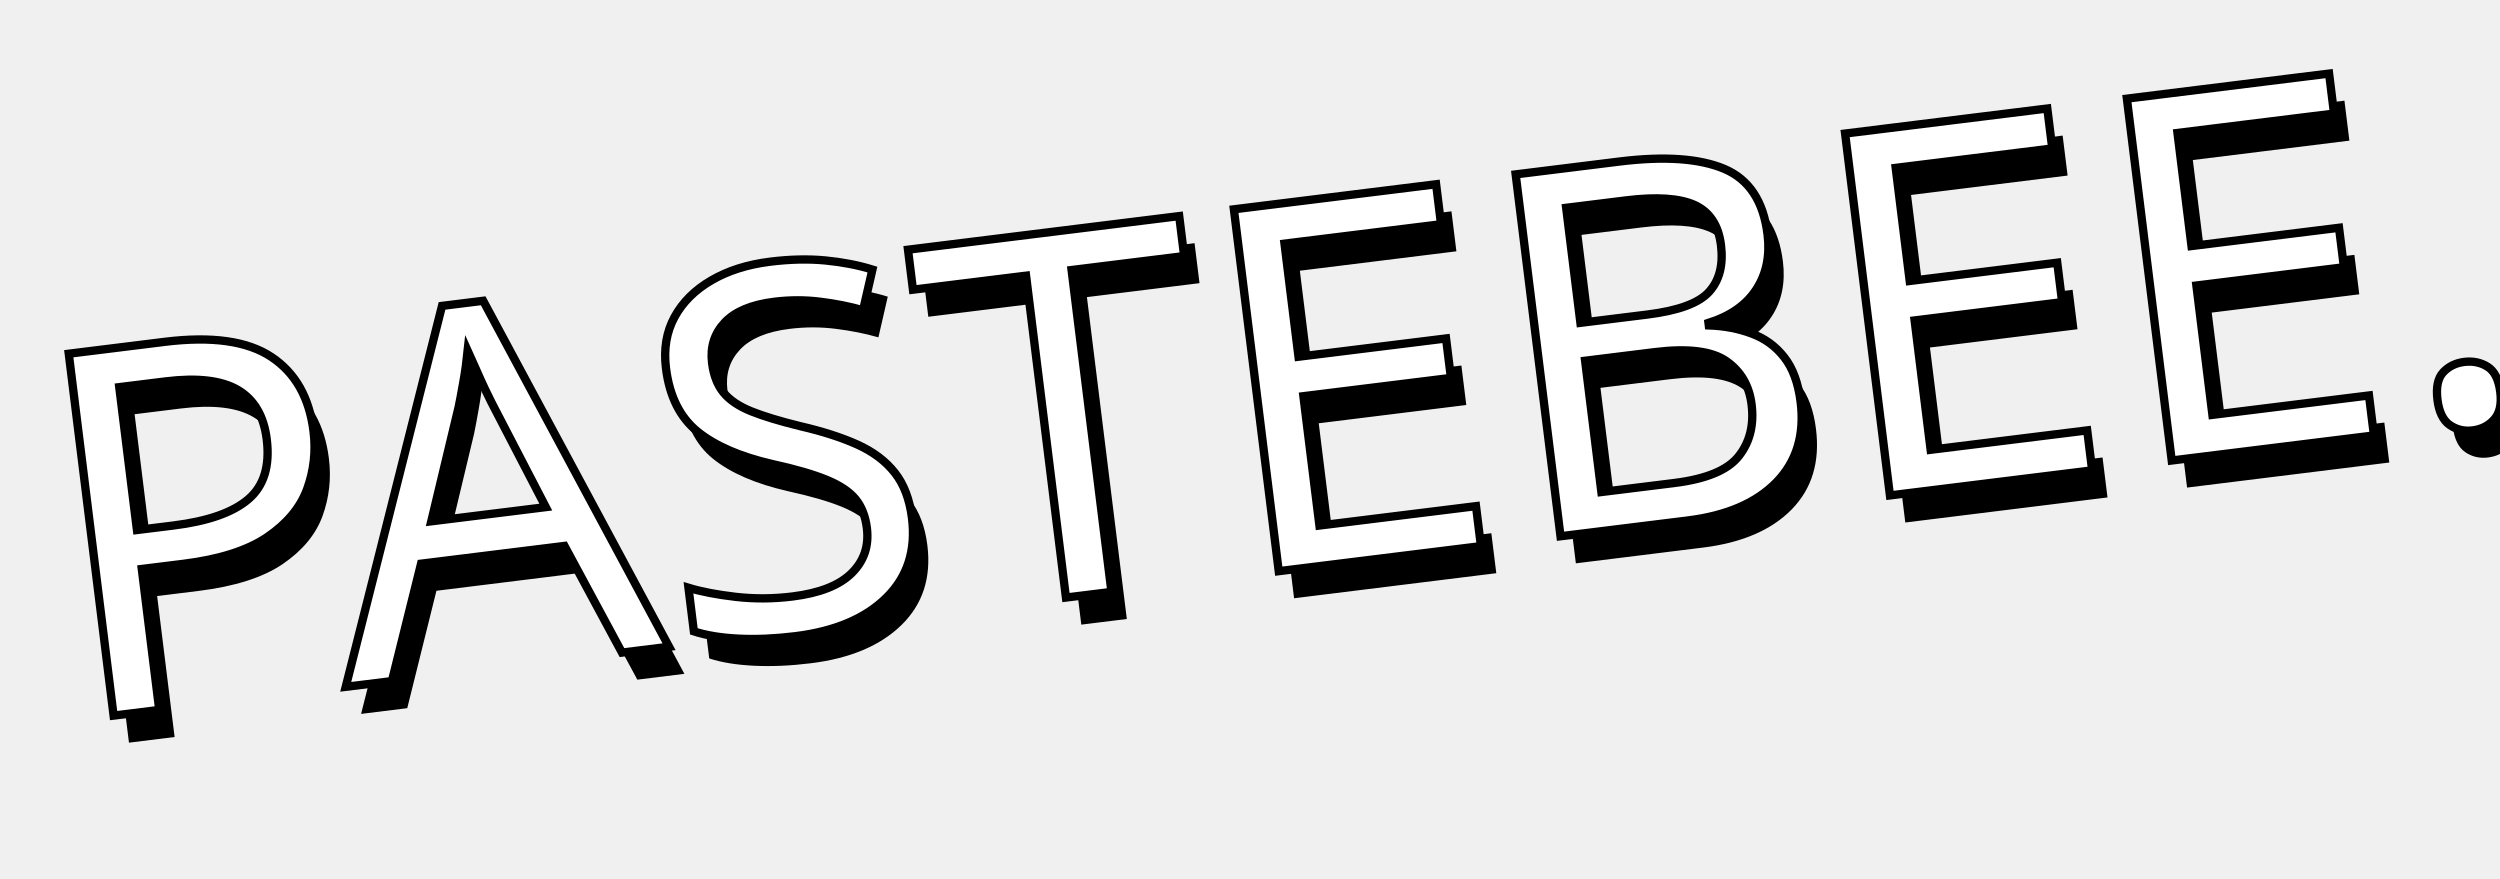
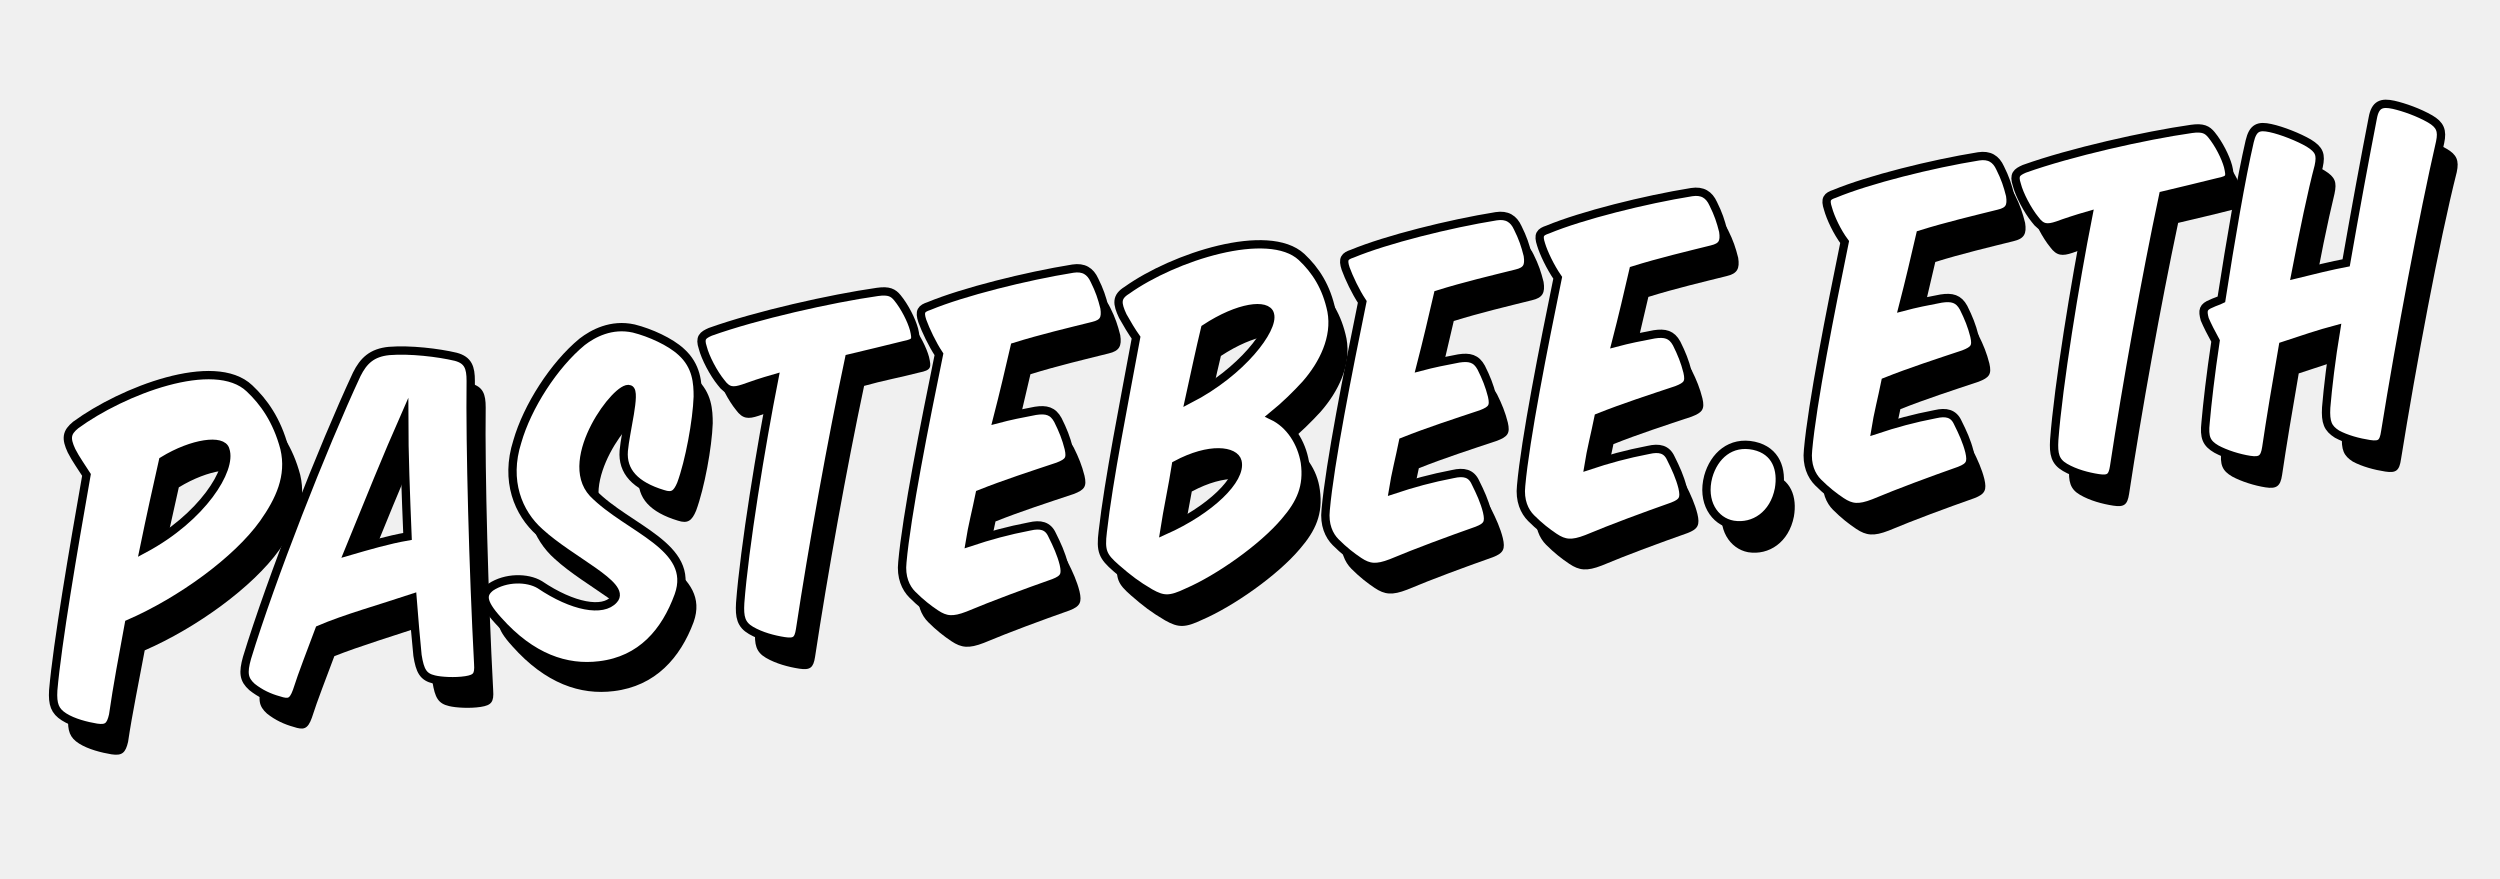
<svg xmlns="http://www.w3.org/2000/svg" version="1.1" id="Layer_1" x="0px" y="0px" viewBox="0 0 300.6 105.6" style="enable-background:new 0 0 300.6 105.6;" xml:space="preserve">
  <style type="text/css">
- 	.st0{fill:#F9B233;}
- 	.st1{fill:#FFFFFF;stroke:#000000;stroke-width:2;stroke-miterlimit:10;}
- 	.st2{fill:#FFFFFF;stroke:#000000;stroke-miterlimit:10;}
- 	.st3{fill:none;stroke:#000000;stroke-miterlimit:10;}
- 	.st4{fill:none;stroke:#000000;stroke-miterlimit:10;stroke-dasharray:5.012,5.012;}
- 	.st5{font-family:'HouseSlant-Regular';}
- 	.st6{font-size:61.404px;}
- 	.st7{stroke:#000000;stroke-miterlimit:10;}
+ 	.st0{enable-background:new    ;}
+ 	.st1{fill:#FFFFFF;}
+ 	.st2{fill:none;stroke:#000000;stroke-width:1;stroke-miterlimit:10;}
</style>
-   <text transform="matrix(0.9924 -0.123 0.123 0.9924 9.5978 90.0311)" class="st5 st6">PASTEBEE.ETH</text>
-   <text transform="matrix(0.9924 -0.123 0.123 0.9924 7.7518 86.7747)" class="st2 st5 st6">PASTEBEE.ETH</text>
+   <g class="st0">
+     <path d="M15.4,89.2c-0.3,1.3-0.7,1.7-2,1.5c-1.2-0.2-2.8-0.6-3.9-1.3c-1.1-0.7-1.4-1.5-1.3-3.2c0.5-5.7,2.4-16.8,4-25.9   c-0.5-0.8-1.3-1.9-1.8-2.9C9.8,56,9.8,55.2,11,54.3c5.6-4.1,16.7-8.4,20.9-4.4c1.7,1.6,3.3,3.8,4.2,7.2c0.8,3.4-0.6,6.3-2.5,9   c-3.2,4.5-10,9.4-16.2,12.1C16.7,82,15.9,85.8,15.4,89.2z M29,57.3c-0.3-1.3-3.9-0.9-7.5,1.3c-0.7,3.1-1.5,6.7-2.3,10.6   C26.3,65.5,29.7,59.7,29,57.3z" />
+     <path d="M40.2,78.9c-1,2.7-2,5.2-2.7,7.4c-0.5,1.4-1,1.5-2.2,1.1c-1.1-0.3-2.2-0.8-3.2-1.6c-1-0.9-1.1-1.7-0.6-3.5   c2.9-9.5,9.1-25.3,13.2-34.1c0.8-1.6,1.8-2.6,3.9-2.8c2.5-0.2,5.9,0.2,8,0.7c1.5,0.4,1.8,1.3,1.8,2.9c-0.1,7.8,0.3,22.7,0.9,34   c0.1,1.4-0.2,1.8-1.5,2c-1.3,0.2-3,0.1-3.8-0.1c-1.3-0.3-1.7-1-2-2.9c-0.2-2-0.4-4.3-0.6-6.9C47.5,76.4,43.2,77.7,40.2,78.9z    M50.8,67.7c-0.2-4.9-0.4-9.9-0.4-14.3c-1.9,4.3-4.3,10.2-6.7,16.1C46.1,68.9,48.5,68.2,50.8,67.7z" />
+     <path d="M66.7,73.5c4,2.7,7.6,3.3,8.9,1.8c1.6-1.7-5.2-4.7-8.9-8.1c-2.6-2.3-4.2-6.2-2.7-10.9c1.2-4.2,4.4-9.2,7.8-12   c1.3-1,3.5-2.2,6.2-1.6c2,0.5,4.4,1.6,5.7,2.8c1.9,1.7,2,3.8,2,5.4c-0.1,2.9-1,7.8-2,10.5c-0.5,1.2-1,1.6-2.2,1.2   c-3.3-1-4.9-2.7-4.7-5.2c0.2-2.3,1.5-7.1,0.7-7.4c-1.4-0.6-8.2,8.4-4.4,12.5c4.2,4.3,12.4,6.4,10.3,12.3c-1.6,4.3-4.6,7.7-9.6,8.3   c-4,0.5-8.2-0.9-12.2-5.4c-2.1-2.3-1.9-3.2-0.9-4C62.6,72.7,65.3,72.6,66.7,73.5z" />
+     <path d="M103.9,46.4c-2.1,9.9-4.4,22.7-5.9,32.6c-0.2,1.3-0.6,1.6-1.9,1.4c-1.3-0.2-2.8-0.6-4-1.3c-1.2-0.7-1.4-1.6-1.3-3.3   c0.5-6.6,2.5-18.9,4.1-27c-1.4,0.4-2.9,0.9-3.7,1.2c-1.2,0.4-1.9,0.4-2.7-0.7c-0.9-1.1-1.9-3-2.2-4.2c-0.4-1.2,0-1.5,0.9-1.9   c5.6-2,14.5-4,20.1-4.8c1.4-0.2,1.9,0.1,2.4,0.7c0.9,1.1,1.7,2.7,2,3.8c0.3,1.3,0.3,1.6-1.2,1.9C108.6,45.3,106,45.8,103.9,46.4z" />
+     <path d="M112.8,41.9c-0.4-1.2-0.1-1.5,0.8-1.8c4.1-1.7,11.7-3.6,17.3-4.5c1.3-0.2,2.1,0.3,2.6,1.4c0.6,1.2,0.9,2.1,1.2,3.3   c0.2,1.3-0.1,1.9-1.4,2.2c-2.8,0.7-6.2,1.5-9.4,2.5c-0.6,2.6-1.3,5.6-2.1,8.7c1.5-0.4,3-0.7,4.6-1c1.3-0.2,2.1,0,2.7,1.1   c0.6,1.2,1,2.2,1.3,3.4c0.3,1.3,0,1.7-1.3,2.2c-3,1-6.4,2.1-9.4,3.3c-0.4,2-0.9,3.9-1.2,5.8c2.4-0.8,4.6-1.4,7.2-1.9   c1.3-0.3,2.2-0.1,2.7,1c0.6,1.2,1.1,2.3,1.4,3.5c0.3,1.3,0.1,1.8-1.2,2.3c-3.4,1.2-7.2,2.6-10.3,3.9c-1.8,0.7-2.7,0.6-3.9-0.2   c-0.9-0.6-1.8-1.3-2.8-2.3c-0.8-0.8-1.4-2.1-1.2-3.9c0.5-5.6,2.7-16.7,4.4-25C113.9,44.6,113.1,42.9,112.8,41.9z" />
+     <path d="M158.7,58.9c0.4,2.9-0.5,4.9-2.4,7.1c-2.7,3.2-8,6.9-11.7,8.5c-2.1,1-2.9,1-4.5,0.1c-1.7-1-2.6-1.7-4.1-3   c-1.6-1.4-1.9-2-1.6-4.4c0.7-6.2,2.6-15.7,4-23.3c-0.5-0.7-1.1-1.7-1.6-2.6c-0.7-1.5-0.8-2.3,0.5-3.1c5.6-4,17-7.7,21-4   c1.7,1.6,3,3.6,3.6,6.5c0.6,3.2-1,6.4-3.1,8.8c-1.1,1.2-2.4,2.5-4,3.8C156.9,54.3,158.4,56.5,158.7,58.9z M141.9,67   c5.6-2.5,9.3-6.2,8.8-8.3c-0.3-1.3-3.3-1.8-7.4,0.4C142.8,61.8,142.3,64.4,141.9,67z M154.6,41.1c-0.3-1.3-3.7-1-7.8,1.7   c-0.6,2.5-1.2,5.3-1.9,8.5C151.3,48,155.1,42.8,154.6,41.1z" />
+     <path d="M163.7,35.5c-0.4-1.2-0.1-1.5,0.8-1.8c4.1-1.7,11.7-3.6,17.3-4.5c1.3-0.2,2.1,0.3,2.6,1.4c0.6,1.2,0.9,2.1,1.2,3.3   c0.2,1.3-0.1,1.9-1.4,2.2c-2.8,0.7-6.2,1.5-9.4,2.5c-0.6,2.6-1.3,5.6-2.1,8.7c1.5-0.4,3-0.7,4.6-1c1.3-0.2,2.1,0,2.7,1.1   c0.6,1.2,1,2.2,1.3,3.4c0.3,1.3,0,1.7-1.3,2.2c-3,1-6.4,2.1-9.4,3.3c-0.4,2-0.9,3.9-1.2,5.8c2.4-0.8,4.6-1.4,7.2-1.9   c1.3-0.3,2.2-0.1,2.7,1c0.6,1.2,1.1,2.3,1.4,3.5c0.3,1.3,0.1,1.8-1.2,2.3c-3.4,1.2-7.2,2.6-10.3,3.9c-1.8,0.7-2.7,0.6-3.9-0.2   c-0.9-0.6-1.8-1.3-2.8-2.3c-0.8-0.8-1.4-2.1-1.2-3.9c0.5-5.6,2.7-16.7,4.4-25C164.8,38.3,164,36.6,163.7,35.5z" />
+     <path d="M187.1,32.6c-0.4-1.2-0.1-1.5,0.8-1.8c4.1-1.7,11.7-3.6,17.3-4.5c1.3-0.2,2.1,0.3,2.6,1.4c0.6,1.2,0.9,2.1,1.2,3.3   c0.2,1.3-0.1,1.9-1.4,2.2c-2.8,0.7-6.2,1.5-9.4,2.5c-0.6,2.6-1.3,5.6-2.1,8.7c1.5-0.4,3-0.7,4.6-1c1.3-0.2,2.1,0,2.7,1.1   c0.6,1.2,1,2.2,1.3,3.4c0.3,1.3,0,1.7-1.3,2.2c-3,1-6.4,2.1-9.4,3.3c-0.4,2-0.9,3.9-1.2,5.8c2.4-0.8,4.6-1.4,7.2-1.9   c1.3-0.3,2.2-0.1,2.7,1c0.6,1.2,1.1,2.3,1.4,3.5c0.3,1.3,0.1,1.8-1.2,2.3c-3.4,1.2-7.2,2.6-10.3,3.9c-1.8,0.7-2.7,0.6-3.9-0.2   c-0.9-0.6-1.8-1.3-2.8-2.3c-0.8-0.8-1.4-2.1-1.2-3.9c0.5-5.6,2.7-16.7,4.4-25C188.3,35.4,187.5,33.7,187.1,32.6z" />
+     <path d="M207.2,60.6c0.7-2.5,2.7-4.3,5.5-3.7c2.7,0.6,3.4,2.9,3,5.2c-0.6,3.1-3,4.7-5.5,4.3C208,66,206.4,63.6,207.2,60.6z" />
+     <path d="M221.6,28.4c-0.4-1.2-0.1-1.5,0.8-1.8c4.1-1.7,11.7-3.6,17.3-4.5c1.3-0.2,2.1,0.3,2.6,1.4c0.6,1.2,0.9,2.1,1.2,3.3   c0.2,1.3-0.1,1.9-1.4,2.2c-2.8,0.7-6.2,1.5-9.4,2.5c-0.6,2.6-1.3,5.6-2.1,8.7c1.5-0.4,3-0.7,4.6-1c1.3-0.2,2.1,0,2.7,1.1   c0.6,1.2,1,2.2,1.3,3.4c0.3,1.3,0,1.7-1.3,2.2c-3,1-6.4,2.1-9.4,3.3c-0.4,2-0.9,3.9-1.2,5.8c2.4-0.8,4.6-1.4,7.2-1.9   c1.3-0.3,2.2-0.1,2.7,1c0.6,1.2,1.1,2.3,1.4,3.5c0.3,1.3,0.1,1.8-1.2,2.3c-3.4,1.2-7.2,2.6-10.3,3.9c-1.8,0.7-2.7,0.6-3.9-0.2   c-0.9-0.6-1.8-1.3-2.8-2.3c-0.8-0.8-1.4-2.1-1.2-3.9c0.5-5.6,2.7-16.7,4.4-25C222.7,31.1,222,29.4,221.6,28.4z" />
+     <path d="M261.9,26.8c-2.1,9.9-4.4,22.7-5.9,32.6c-0.2,1.3-0.6,1.6-1.9,1.4c-1.3-0.2-2.8-0.6-4-1.3c-1.2-0.7-1.4-1.6-1.3-3.3   c0.5-6.6,2.5-18.9,4.1-27c-1.4,0.4-2.9,0.9-3.7,1.2c-1.2,0.4-1.9,0.4-2.7-0.7c-0.9-1.1-1.9-3-2.2-4.2c-0.4-1.2,0-1.5,0.9-1.9   c5.6-2,14.5-4,20.1-4.8c1.4-0.2,1.9,0.1,2.4,0.7c0.9,1.1,1.7,2.7,2,3.8c0.3,1.3,0.3,1.6-1.2,1.9C266.6,25.7,264,26.3,261.9,26.8z" />
+     <path d="M288.7,55.2c-0.2,1.4-0.6,1.7-1.9,1.5c-1.3-0.2-2.8-0.6-3.9-1.2c-1.1-0.7-1.4-1.4-1.3-3.2c0.2-2.4,0.6-5.8,1.2-9.4   c-1.9,0.5-4.3,1.3-6.4,2c-0.8,4.6-1.5,8.8-2,12.2c-0.2,1.4-0.7,1.7-2,1.5c-1.3-0.2-2.9-0.7-4-1.3c-1.2-0.7-1.5-1.4-1.3-3.2   c0.2-2.3,0.6-5.8,1.2-9.8c-0.5-0.9-1-1.9-1.3-2.6c-0.3-1.1-0.2-1.5,0.8-1.9c0.4-0.2,0.8-0.3,1.2-0.5c1.1-7.1,2.4-14.7,3.4-19   c0.4-1.7,1.1-1.9,2.5-1.6c1.4,0.3,3.4,1.1,4.6,1.8c1.3,0.8,1.5,1.4,1.2,2.8c-0.8,3.3-1.8,8.1-2.7,13.3c2-0.5,4.5-1.1,6.1-1.4   c1.1-6.3,2.3-12.8,3.2-17.4c0.3-1.7,1.1-1.9,2.5-1.6c1.3,0.3,3,0.9,4.4,1.7c1.2,0.7,1.5,1.4,1.2,2.8C293.3,29,290.5,44,288.7,55.2z   " />
+   </g>
+   <g class="st0">
+     <path class="st1" d="M13.6,86c-0.3,1.3-0.7,1.7-2,1.5c-1.2-0.2-2.8-0.6-3.9-1.3c-1.1-0.7-1.4-1.5-1.3-3.2c0.5-5.7,2.4-16.8,4-25.9   c-0.5-0.8-1.3-1.9-1.8-2.9C7.9,52.7,8,52,9.1,51.1c5.6-4.1,16.7-8.4,20.9-4.4c1.7,1.6,3.3,3.8,4.2,7.2c0.8,3.4-0.6,6.3-2.5,9   c-3.2,4.5-10,9.4-16.2,12.1C14.8,78.8,14.1,82.5,13.6,86z M27.1,54.1c-0.3-1.3-3.9-0.9-7.5,1.3c-0.7,3.1-1.5,6.7-2.3,10.6   C24.4,62.2,27.9,56.4,27.1,54.1z" />
+     <path class="st1" d="M38.4,75.7c-1,2.7-2,5.2-2.7,7.4c-0.5,1.4-1,1.5-2.2,1.1c-1.1-0.3-2.2-0.8-3.2-1.6c-1-0.9-1.1-1.7-0.6-3.5   c2.9-9.5,9.1-25.3,13.2-34.1c0.8-1.6,1.8-2.6,3.9-2.8c2.5-0.2,5.9,0.2,8,0.7c1.5,0.4,1.8,1.3,1.8,2.9c-0.1,7.8,0.3,22.7,0.9,34   c0.1,1.4-0.2,1.8-1.5,2c-1.3,0.2-3,0.1-3.8-0.1c-1.3-0.3-1.7-1-2-2.9c-0.2-2-0.4-4.3-0.6-6.9C45.7,73.2,41.4,74.4,38.4,75.7z    M49,64.5c-0.2-4.9-0.4-9.9-0.4-14.3c-1.9,4.3-4.3,10.2-6.7,16.1C44.3,65.6,46.7,64.9,49,64.5z" />
+     <path class="st1" d="M64.9,70.3c4,2.7,7.6,3.3,8.9,1.8c1.6-1.7-5.2-4.7-8.9-8.1c-2.6-2.3-4.2-6.2-2.7-10.9c1.2-4.2,4.4-9.2,7.8-12   c1.3-1,3.5-2.2,6.2-1.6c2,0.5,4.4,1.6,5.7,2.8c1.9,1.7,2,3.8,2,5.4c-0.1,2.9-1,7.8-2,10.5c-0.5,1.2-1,1.6-2.2,1.2   c-3.3-1-4.9-2.7-4.7-5.2c0.2-2.3,1.5-7.1,0.7-7.4c-1.4-0.6-8.2,8.4-4.4,12.5c4.2,4.3,12.4,6.4,10.3,12.3C80,76,77.1,79.4,72.1,80   c-4,0.5-8.2-0.9-12.2-5.4c-2.1-2.3-1.9-3.2-0.9-4C60.8,69.4,63.4,69.4,64.9,70.3z" />
+     <path class="st1" d="M102.1,43.1c-2.1,9.9-4.4,22.7-5.9,32.6c-0.2,1.3-0.6,1.6-1.9,1.4s-2.8-0.6-4-1.3c-1.2-0.7-1.4-1.6-1.3-3.3   c0.5-6.6,2.5-18.9,4.1-27c-1.4,0.4-2.9,0.9-3.7,1.2c-1.2,0.4-1.9,0.4-2.7-0.7c-0.9-1.1-1.9-3-2.2-4.2c-0.4-1.2,0-1.5,0.9-1.9   c5.6-2,14.5-4,20.1-4.8c1.4-0.2,1.9,0.1,2.4,0.7c0.9,1.1,1.7,2.7,2,3.8c0.3,1.3,0.3,1.6-1.2,1.9C106.7,42,104.2,42.6,102.1,43.1z" />
+     <path class="st1" d="M110.9,38.6c-0.4-1.2-0.1-1.5,0.8-1.8c4.1-1.7,11.7-3.6,17.3-4.5c1.3-0.2,2.1,0.3,2.6,1.4   c0.6,1.2,0.9,2.1,1.2,3.3c0.2,1.3-0.1,1.9-1.4,2.2c-2.8,0.7-6.2,1.5-9.4,2.5c-0.6,2.6-1.3,5.6-2.1,8.7c1.5-0.4,3-0.7,4.6-1   c1.3-0.2,2.1,0,2.7,1.1c0.6,1.2,1,2.2,1.3,3.4c0.3,1.3,0,1.7-1.3,2.2c-3,1-6.4,2.1-9.4,3.3c-0.4,2-0.9,3.9-1.2,5.8   c2.4-0.8,4.6-1.4,7.2-1.9c1.3-0.3,2.2-0.1,2.7,1c0.6,1.2,1.1,2.3,1.4,3.5c0.3,1.3,0.1,1.8-1.2,2.3c-3.4,1.2-7.2,2.6-10.3,3.9   c-1.8,0.7-2.7,0.6-3.9-0.2c-0.9-0.6-1.8-1.3-2.8-2.3c-0.8-0.8-1.4-2.1-1.2-3.9c0.5-5.6,2.7-16.7,4.4-25   C112.1,41.4,111.3,39.7,110.9,38.6z" />
+     <path class="st1" d="M156.9,55.6c0.4,2.9-0.5,4.9-2.4,7.1c-2.7,3.2-8,6.9-11.7,8.5c-2.1,1-2.9,1-4.5,0.1c-1.7-1-2.6-1.7-4.1-3   c-1.6-1.4-1.9-2-1.6-4.4c0.7-6.2,2.6-15.7,4-23.3c-0.5-0.7-1.1-1.7-1.6-2.6c-0.7-1.5-0.8-2.3,0.5-3.1c5.6-4,17-7.7,21-4   c1.7,1.6,3,3.6,3.6,6.5c0.6,3.2-1,6.4-3.1,8.8c-1.1,1.2-2.4,2.5-4,3.8C155.1,51,156.5,53.2,156.9,55.6z M140,63.8   c5.6-2.5,9.3-6.2,8.8-8.3c-0.3-1.3-3.3-1.8-7.4,0.4C141,58.5,140.4,61.2,140,63.8z M152.7,37.8c-0.3-1.3-3.7-1-7.8,1.7   c-0.6,2.5-1.2,5.3-1.9,8.5C149.4,44.7,153.2,39.5,152.7,37.8z" />
+     <path class="st1" d="M161.8,32.3c-0.4-1.2-0.1-1.5,0.8-1.8c4.1-1.7,11.7-3.6,17.3-4.5c1.3-0.2,2.1,0.3,2.6,1.4   c0.6,1.2,0.9,2.1,1.2,3.3c0.2,1.3-0.1,1.9-1.4,2.2c-2.8,0.7-6.2,1.5-9.4,2.5c-0.6,2.6-1.3,5.6-2.1,8.7c1.5-0.4,3-0.7,4.6-1   c1.3-0.2,2.1,0,2.7,1.1c0.6,1.2,1,2.2,1.3,3.4c0.3,1.3,0,1.7-1.3,2.2c-3,1-6.4,2.1-9.4,3.3c-0.4,2-0.9,3.9-1.2,5.8   c2.4-0.8,4.6-1.4,7.2-1.9c1.3-0.3,2.2-0.1,2.7,1c0.6,1.2,1.1,2.3,1.4,3.5c0.3,1.3,0.1,1.8-1.2,2.3c-3.4,1.2-7.2,2.6-10.3,3.9   c-1.8,0.7-2.7,0.6-3.9-0.2c-0.9-0.6-1.8-1.3-2.8-2.3c-0.8-0.8-1.4-2.1-1.2-3.9c0.5-5.6,2.7-16.7,4.4-25   C163,35.1,162.2,33.4,161.8,32.3z" />
+     <path class="st1" d="M185.3,29.4c-0.4-1.2-0.1-1.5,0.8-1.8c4.1-1.7,11.7-3.6,17.3-4.5c1.3-0.2,2.1,0.3,2.6,1.4   c0.6,1.2,0.9,2.1,1.2,3.3c0.2,1.3-0.1,1.9-1.4,2.2c-2.8,0.7-6.2,1.5-9.4,2.5c-0.6,2.6-1.3,5.6-2.1,8.7c1.5-0.4,3-0.7,4.6-1   c1.3-0.2,2.1,0,2.7,1.1c0.6,1.2,1,2.2,1.3,3.4c0.3,1.3,0,1.7-1.3,2.2c-3,1-6.4,2.1-9.4,3.3c-0.4,2-0.9,3.9-1.2,5.8   c2.4-0.8,4.6-1.4,7.2-1.9c1.3-0.3,2.2-0.1,2.7,1c0.6,1.2,1.1,2.3,1.4,3.5c0.3,1.3,0.1,1.8-1.2,2.3c-3.4,1.2-7.2,2.6-10.3,3.9   c-1.8,0.7-2.7,0.6-3.9-0.2c-0.9-0.6-1.8-1.3-2.8-2.3c-0.8-0.8-1.4-2.1-1.2-3.9c0.5-5.6,2.7-16.7,4.4-25   C186.4,32.1,185.6,30.4,185.3,29.4z" />
+     <path class="st1" d="M205.4,57.3c0.7-2.5,2.7-4.3,5.5-3.7c2.7,0.6,3.4,2.9,3,5.2c-0.6,3.1-3,4.7-5.5,4.3   C206.1,62.7,204.6,60.3,205.4,57.3z" />
+     <path class="st1" d="M219.8,25.1c-0.4-1.2-0.1-1.5,0.8-1.8c4.1-1.7,11.7-3.6,17.3-4.5c1.3-0.2,2.1,0.3,2.6,1.4   c0.6,1.2,0.9,2.1,1.2,3.3c0.2,1.3-0.1,1.9-1.4,2.2c-2.8,0.7-6.2,1.5-9.4,2.5c-0.6,2.6-1.3,5.6-2.1,8.7c1.5-0.4,3-0.7,4.6-1   c1.3-0.2,2.1,0,2.7,1.1c0.6,1.2,1,2.2,1.3,3.4c0.3,1.3,0,1.7-1.3,2.2c-3,1-6.4,2.1-9.4,3.3c-0.4,2-0.9,3.9-1.2,5.8   c2.4-0.8,4.6-1.4,7.2-1.9c1.3-0.3,2.2-0.1,2.7,1c0.6,1.2,1.1,2.3,1.4,3.5c0.3,1.3,0.1,1.8-1.2,2.3c-3.4,1.2-7.2,2.6-10.3,3.9   c-1.8,0.7-2.7,0.6-3.9-0.2c-0.9-0.6-1.8-1.3-2.8-2.3c-0.8-0.8-1.4-2.1-1.2-3.9c0.5-5.6,2.7-16.7,4.4-25   C220.9,27.9,220.1,26.2,219.8,25.1z" />
+     <path class="st1" d="M260.1,23.5c-2.1,9.9-4.4,22.7-5.9,32.6c-0.2,1.3-0.6,1.6-1.9,1.4s-2.8-0.6-4-1.3c-1.2-0.7-1.4-1.6-1.3-3.3   c0.5-6.6,2.5-18.9,4.1-27c-1.4,0.4-2.9,0.9-3.7,1.2c-1.2,0.4-1.9,0.4-2.7-0.7c-0.9-1.1-1.9-3-2.2-4.2c-0.4-1.2,0-1.5,0.9-1.9   c5.6-2,14.5-4,20.1-4.8c1.4-0.2,1.9,0.1,2.4,0.7c0.9,1.1,1.7,2.7,2,3.8c0.3,1.3,0.3,1.6-1.2,1.9C264.7,22.4,262.2,23,260.1,23.5z" />
+     <path class="st1" d="M286.8,51.9c-0.2,1.4-0.6,1.7-1.9,1.5s-2.8-0.6-3.9-1.2c-1.1-0.7-1.4-1.4-1.3-3.2c0.2-2.4,0.6-5.8,1.2-9.4   c-1.9,0.5-4.3,1.3-6.4,2c-0.8,4.6-1.5,8.8-2,12.2c-0.2,1.4-0.7,1.7-2,1.5c-1.3-0.2-2.9-0.7-4-1.3c-1.2-0.7-1.5-1.4-1.3-3.2   c0.2-2.3,0.6-5.8,1.2-9.8c-0.5-0.9-1-1.9-1.3-2.6c-0.3-1.1-0.2-1.5,0.8-1.9c0.4-0.2,0.8-0.3,1.2-0.5c1.1-7.1,2.4-14.7,3.4-19   c0.4-1.7,1.1-1.9,2.5-1.6c1.4,0.3,3.4,1.1,4.6,1.8c1.3,0.8,1.5,1.4,1.2,2.8C278,23,277,27.8,276,33c2-0.5,4.5-1.1,6.1-1.4   c1.1-6.3,2.3-12.8,3.2-17.4c0.3-1.7,1.1-1.9,2.5-1.6c1.3,0.3,3,0.9,4.4,1.7c1.2,0.7,1.5,1.4,1.2,2.8   C291.4,25.8,288.6,40.7,286.8,51.9z" />
+   </g>
+   <g class="st0">
+     <path class="st2" d="M13.6,86c-0.3,1.3-0.7,1.7-2,1.5c-1.2-0.2-2.8-0.6-3.9-1.3c-1.1-0.7-1.4-1.5-1.3-3.2c0.5-5.7,2.4-16.8,4-25.9   c-0.5-0.8-1.3-1.9-1.8-2.9C7.9,52.7,8,52,9.1,51.1c5.6-4.1,16.7-8.4,20.9-4.4c1.7,1.6,3.3,3.8,4.2,7.2c0.8,3.4-0.6,6.3-2.5,9   c-3.2,4.5-10,9.4-16.2,12.1C14.8,78.8,14.1,82.5,13.6,86z M27.1,54.1c-0.3-1.3-3.9-0.9-7.5,1.3c-0.7,3.1-1.5,6.7-2.3,10.6   C24.4,62.2,27.9,56.4,27.1,54.1z" />
+     <path class="st2" d="M38.4,75.7c-1,2.7-2,5.2-2.7,7.4c-0.5,1.4-1,1.5-2.2,1.1c-1.1-0.3-2.2-0.8-3.2-1.6c-1-0.9-1.1-1.7-0.6-3.5   c2.9-9.5,9.1-25.3,13.2-34.1c0.8-1.6,1.8-2.6,3.9-2.8c2.5-0.2,5.9,0.2,8,0.7c1.5,0.4,1.8,1.3,1.8,2.9c-0.1,7.8,0.3,22.7,0.9,34   c0.1,1.4-0.2,1.8-1.5,2c-1.3,0.2-3,0.1-3.8-0.1c-1.3-0.3-1.7-1-2-2.9c-0.2-2-0.4-4.3-0.6-6.9C45.7,73.2,41.4,74.4,38.4,75.7z    M49,64.5c-0.2-4.9-0.4-9.9-0.4-14.3c-1.9,4.3-4.3,10.2-6.7,16.1C44.3,65.6,46.7,64.9,49,64.5z" />
+     <path class="st2" d="M64.9,70.3c4,2.7,7.6,3.3,8.9,1.8c1.6-1.7-5.2-4.7-8.9-8.1c-2.6-2.3-4.2-6.2-2.7-10.9c1.2-4.2,4.4-9.2,7.8-12   c1.3-1,3.5-2.2,6.2-1.6c2,0.5,4.4,1.6,5.7,2.8c1.9,1.7,2,3.8,2,5.4c-0.1,2.9-1,7.8-2,10.5c-0.5,1.2-1,1.6-2.2,1.2   c-3.3-1-4.9-2.7-4.7-5.2c0.2-2.3,1.5-7.1,0.7-7.4c-1.4-0.6-8.2,8.4-4.4,12.5c4.2,4.3,12.4,6.4,10.3,12.3C80,76,77.1,79.4,72.1,80   c-4,0.5-8.2-0.9-12.2-5.4c-2.1-2.3-1.9-3.2-0.9-4C60.8,69.4,63.4,69.4,64.9,70.3z" />
+     <path class="st2" d="M102.1,43.1c-2.1,9.9-4.4,22.7-5.9,32.6c-0.2,1.3-0.6,1.6-1.9,1.4s-2.8-0.6-4-1.3c-1.2-0.7-1.4-1.6-1.3-3.3   c0.5-6.6,2.5-18.9,4.1-27c-1.4,0.4-2.9,0.9-3.7,1.2c-1.2,0.4-1.9,0.4-2.7-0.7c-0.9-1.1-1.9-3-2.2-4.2c-0.4-1.2,0-1.5,0.9-1.9   c5.6-2,14.5-4,20.1-4.8c1.4-0.2,1.9,0.1,2.4,0.7c0.9,1.1,1.7,2.7,2,3.8c0.3,1.3,0.3,1.6-1.2,1.9C106.7,42,104.2,42.6,102.1,43.1z" />
+     <path class="st2" d="M110.9,38.6c-0.4-1.2-0.1-1.5,0.8-1.8c4.1-1.7,11.7-3.6,17.3-4.5c1.3-0.2,2.1,0.3,2.6,1.4   c0.6,1.2,0.9,2.1,1.2,3.3c0.2,1.3-0.1,1.9-1.4,2.2c-2.8,0.7-6.2,1.5-9.4,2.5c-0.6,2.6-1.3,5.6-2.1,8.7c1.5-0.4,3-0.7,4.6-1   c1.3-0.2,2.1,0,2.7,1.1c0.6,1.2,1,2.2,1.3,3.4c0.3,1.3,0,1.7-1.3,2.2c-3,1-6.4,2.1-9.4,3.3c-0.4,2-0.9,3.9-1.2,5.8   c2.4-0.8,4.6-1.4,7.2-1.9c1.3-0.3,2.2-0.1,2.7,1c0.6,1.2,1.1,2.3,1.4,3.5c0.3,1.3,0.1,1.8-1.2,2.3c-3.4,1.2-7.2,2.6-10.3,3.9   c-1.8,0.7-2.7,0.6-3.9-0.2c-0.9-0.6-1.8-1.3-2.8-2.3c-0.8-0.8-1.4-2.1-1.2-3.9c0.5-5.6,2.7-16.7,4.4-25   C112.1,41.4,111.3,39.7,110.9,38.6z" />
+     <path class="st2" d="M156.9,55.6c0.4,2.9-0.5,4.9-2.4,7.1c-2.7,3.2-8,6.9-11.7,8.5c-2.1,1-2.9,1-4.5,0.1c-1.7-1-2.6-1.7-4.1-3   c-1.6-1.4-1.9-2-1.6-4.4c0.7-6.2,2.6-15.7,4-23.3c-0.5-0.7-1.1-1.7-1.6-2.6c-0.7-1.5-0.8-2.3,0.5-3.1c5.6-4,17-7.7,21-4   c1.7,1.6,3,3.6,3.6,6.5c0.6,3.2-1,6.4-3.1,8.8c-1.1,1.2-2.4,2.5-4,3.8C155.1,51,156.5,53.2,156.9,55.6z M140,63.8   c5.6-2.5,9.3-6.2,8.8-8.3c-0.3-1.3-3.3-1.8-7.4,0.4C141,58.5,140.4,61.2,140,63.8z M152.7,37.8c-0.3-1.3-3.7-1-7.8,1.7   c-0.6,2.5-1.2,5.3-1.9,8.5C149.4,44.7,153.2,39.5,152.7,37.8z" />
+     <path class="st2" d="M161.8,32.3c-0.4-1.2-0.1-1.5,0.8-1.8c4.1-1.7,11.7-3.6,17.3-4.5c1.3-0.2,2.1,0.3,2.6,1.4   c0.6,1.2,0.9,2.1,1.2,3.3c0.2,1.3-0.1,1.9-1.4,2.2c-2.8,0.7-6.2,1.5-9.4,2.5c-0.6,2.6-1.3,5.6-2.1,8.7c1.5-0.4,3-0.7,4.6-1   c1.3-0.2,2.1,0,2.7,1.1c0.6,1.2,1,2.2,1.3,3.4c0.3,1.3,0,1.7-1.3,2.2c-3,1-6.4,2.1-9.4,3.3c-0.4,2-0.9,3.9-1.2,5.8   c2.4-0.8,4.6-1.4,7.2-1.9c1.3-0.3,2.2-0.1,2.7,1c0.6,1.2,1.1,2.3,1.4,3.5c0.3,1.3,0.1,1.8-1.2,2.3c-3.4,1.2-7.2,2.6-10.3,3.9   c-1.8,0.7-2.7,0.6-3.9-0.2c-0.9-0.6-1.8-1.3-2.8-2.3c-0.8-0.8-1.4-2.1-1.2-3.9c0.5-5.6,2.7-16.7,4.4-25   C163,35.1,162.2,33.4,161.8,32.3z" />
+     <path class="st2" d="M185.3,29.4c-0.4-1.2-0.1-1.5,0.8-1.8c4.1-1.7,11.7-3.6,17.3-4.5c1.3-0.2,2.1,0.3,2.6,1.4   c0.6,1.2,0.9,2.1,1.2,3.3c0.2,1.3-0.1,1.9-1.4,2.2c-2.8,0.7-6.2,1.5-9.4,2.5c-0.6,2.6-1.3,5.6-2.1,8.7c1.5-0.4,3-0.7,4.6-1   c1.3-0.2,2.1,0,2.7,1.1c0.6,1.2,1,2.2,1.3,3.4c0.3,1.3,0,1.7-1.3,2.2c-3,1-6.4,2.1-9.4,3.3c-0.4,2-0.9,3.9-1.2,5.8   c2.4-0.8,4.6-1.4,7.2-1.9c1.3-0.3,2.2-0.1,2.7,1c0.6,1.2,1.1,2.3,1.4,3.5c0.3,1.3,0.1,1.8-1.2,2.3c-3.4,1.2-7.2,2.6-10.3,3.9   c-1.8,0.7-2.7,0.6-3.9-0.2c-0.9-0.6-1.8-1.3-2.8-2.3c-0.8-0.8-1.4-2.1-1.2-3.9c0.5-5.6,2.7-16.7,4.4-25   C186.4,32.1,185.6,30.4,185.3,29.4z" />
+     <path class="st2" d="M205.4,57.3c0.7-2.5,2.7-4.3,5.5-3.7c2.7,0.6,3.4,2.9,3,5.2c-0.6,3.1-3,4.7-5.5,4.3   C206.1,62.7,204.6,60.3,205.4,57.3z" />
+     <path class="st2" d="M219.8,25.1c-0.4-1.2-0.1-1.5,0.8-1.8c4.1-1.7,11.7-3.6,17.3-4.5c1.3-0.2,2.1,0.3,2.6,1.4   c0.6,1.2,0.9,2.1,1.2,3.3c0.2,1.3-0.1,1.9-1.4,2.2c-2.8,0.7-6.2,1.5-9.4,2.5c-0.6,2.6-1.3,5.6-2.1,8.7c1.5-0.4,3-0.7,4.6-1   c1.3-0.2,2.1,0,2.7,1.1c0.6,1.2,1,2.2,1.3,3.4c0.3,1.3,0,1.7-1.3,2.2c-3,1-6.4,2.1-9.4,3.3c-0.4,2-0.9,3.9-1.2,5.8   c2.4-0.8,4.6-1.4,7.2-1.9c1.3-0.3,2.2-0.1,2.7,1c0.6,1.2,1.1,2.3,1.4,3.5c0.3,1.3,0.1,1.8-1.2,2.3c-3.4,1.2-7.2,2.6-10.3,3.9   c-1.8,0.7-2.7,0.6-3.9-0.2c-0.9-0.6-1.8-1.3-2.8-2.3c-0.8-0.8-1.4-2.1-1.2-3.9c0.5-5.6,2.7-16.7,4.4-25   C220.9,27.9,220.1,26.2,219.8,25.1z" />
+     <path class="st2" d="M260.1,23.5c-2.1,9.9-4.4,22.7-5.9,32.6c-0.2,1.3-0.6,1.6-1.9,1.4s-2.8-0.6-4-1.3c-1.2-0.7-1.4-1.6-1.3-3.3   c0.5-6.6,2.5-18.9,4.1-27c-1.4,0.4-2.9,0.9-3.7,1.2c-1.2,0.4-1.9,0.4-2.7-0.7c-0.9-1.1-1.9-3-2.2-4.2c-0.4-1.2,0-1.5,0.9-1.9   c5.6-2,14.5-4,20.1-4.8c1.4-0.2,1.9,0.1,2.4,0.7c0.9,1.1,1.7,2.7,2,3.8c0.3,1.3,0.3,1.6-1.2,1.9C264.7,22.4,262.2,23,260.1,23.5z" />
+     <path class="st2" d="M286.8,51.9c-0.2,1.4-0.6,1.7-1.9,1.5s-2.8-0.6-3.9-1.2c-1.1-0.7-1.4-1.4-1.3-3.2c0.2-2.4,0.6-5.8,1.2-9.4   c-1.9,0.5-4.3,1.3-6.4,2c-0.8,4.6-1.5,8.8-2,12.2c-0.2,1.4-0.7,1.7-2,1.5c-1.3-0.2-2.9-0.7-4-1.3c-1.2-0.7-1.5-1.4-1.3-3.2   c0.2-2.3,0.6-5.8,1.2-9.8c-0.5-0.9-1-1.9-1.3-2.6c-0.3-1.1-0.2-1.5,0.8-1.9c0.4-0.2,0.8-0.3,1.2-0.5c1.1-7.1,2.4-14.7,3.4-19   c0.4-1.7,1.1-1.9,2.5-1.6c1.4,0.3,3.4,1.1,4.6,1.8c1.3,0.8,1.5,1.4,1.2,2.8C278,23,277,27.8,276,33c2-0.5,4.5-1.1,6.1-1.4   c1.1-6.3,2.3-12.8,3.2-17.4c0.3-1.7,1.1-1.9,2.5-1.6c1.3,0.3,3,0.9,4.4,1.7c1.2,0.7,1.5,1.4,1.2,2.8   C291.4,25.8,288.6,40.7,286.8,51.9z" />
+   </g>
</svg>
